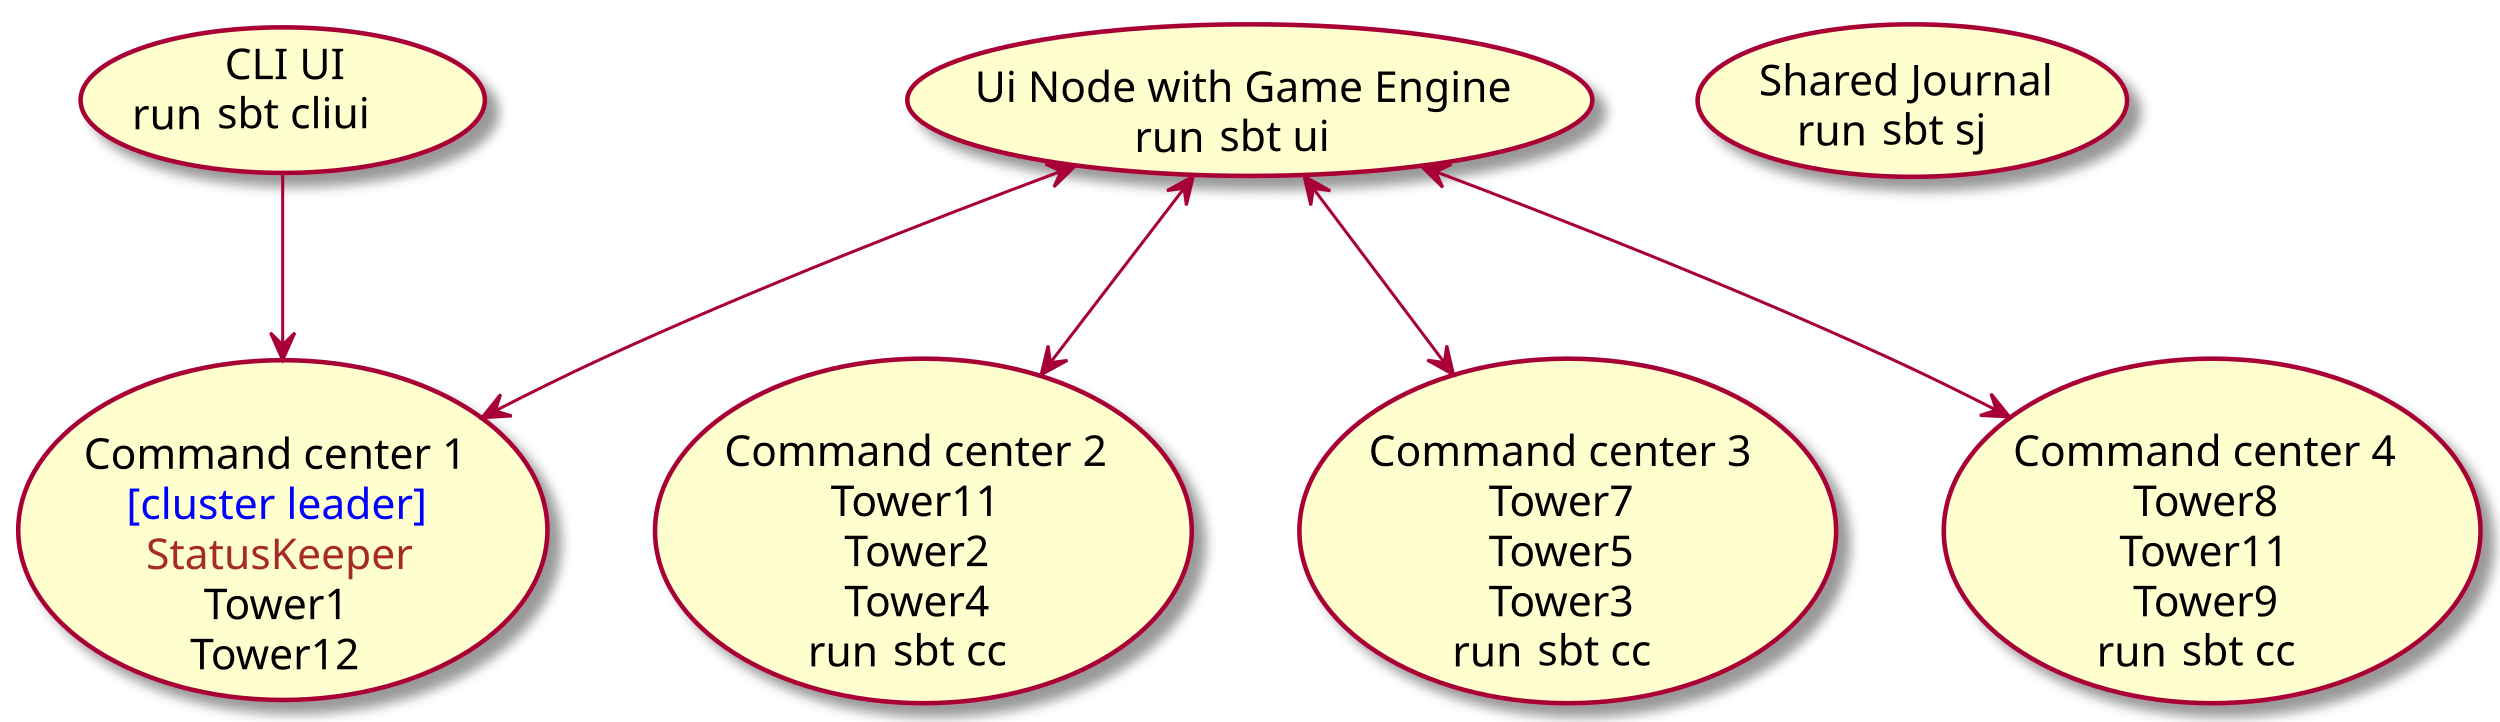
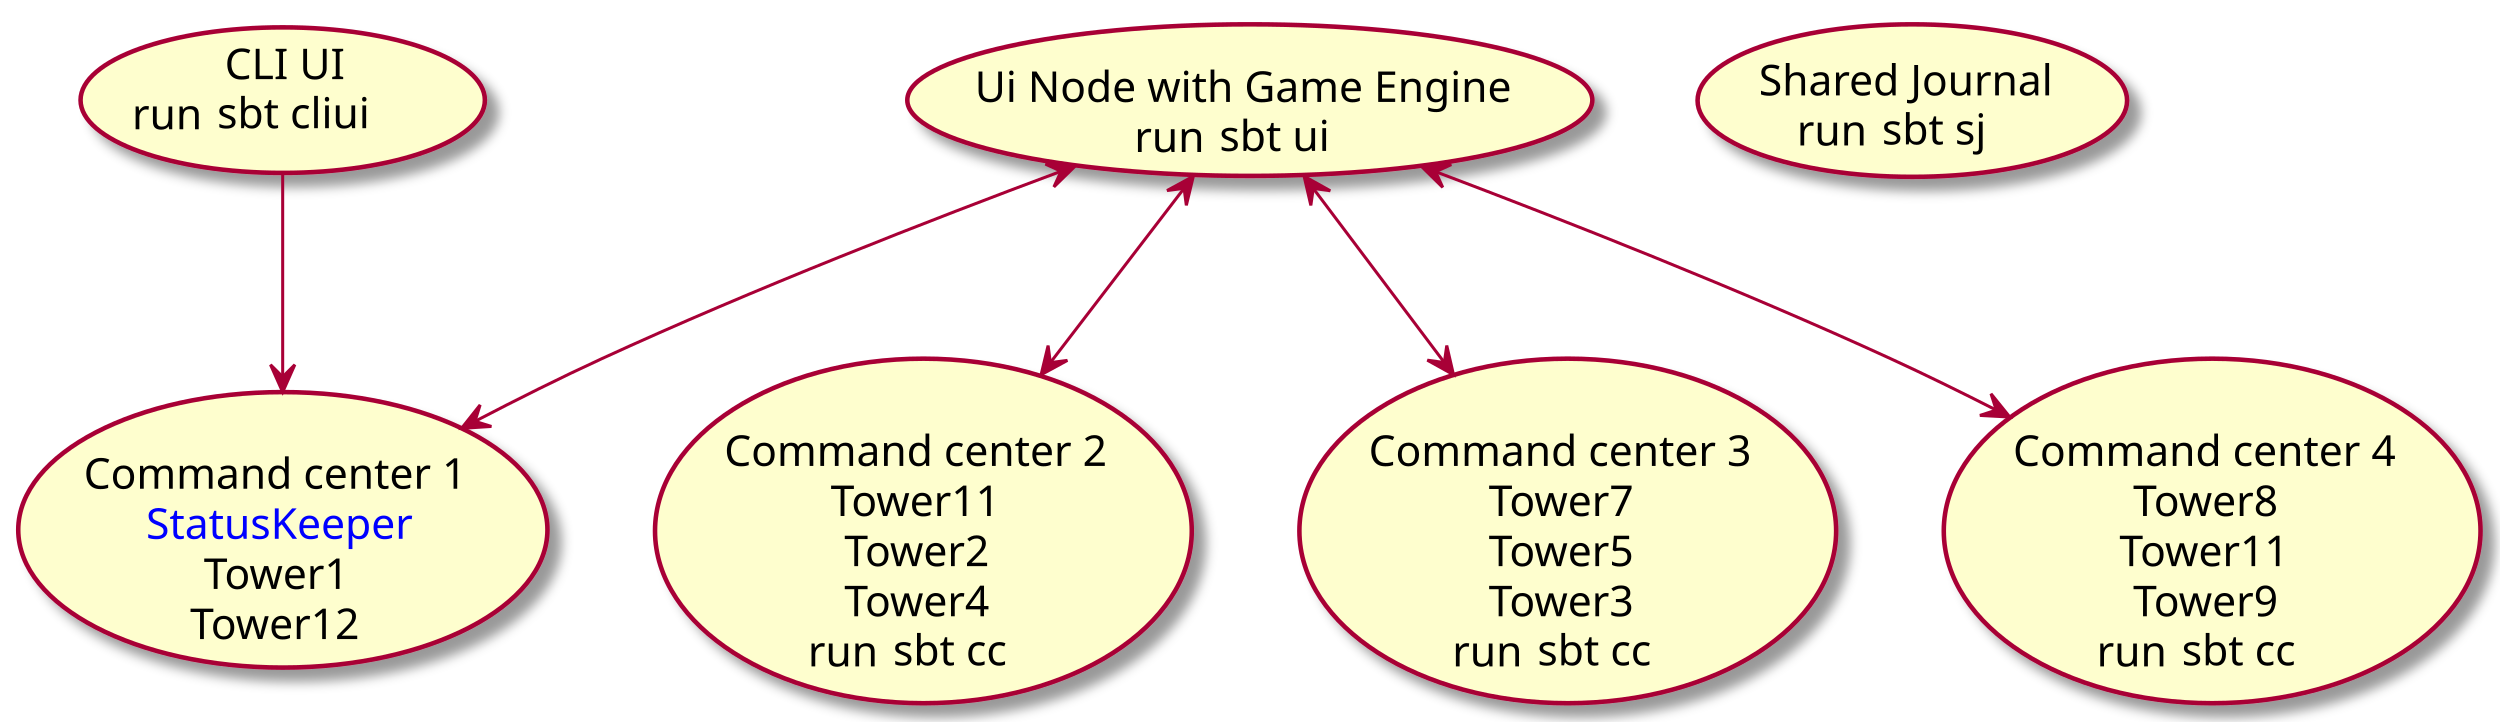
<svg xmlns="http://www.w3.org/2000/svg" height="380.8px" style="width:1316px;height:380px;" version="1.1" viewBox="0 0 1316 380" width="1316.8px">
  <defs>
    <filter height="300%" id="f1" width="300%" x="-1" y="-1">
      <feGaussianBlur result="blurOut" stdDeviation="3.2" />
      <feColorMatrix in="blurOut" result="blurOut2" type="matrix" values="0 0 0 0 0 0 0 0 0 0 0 0 0 0 0 0 0 0 .4 0" />
      <feOffset dx="6.4" dy="6.4" in="blurOut2" result="blurOut3" />
      <feBlend in="SourceGraphic" in2="blurOut3" mode="normal" />
    </filter>
  </defs>
  <g>
    <ellipse cx="657.906" cy="52.701" fill="#FEFECE" filter="url(#f1)" rx="180.306" ry="39.901" style="stroke: #A80036; stroke-width: 2.4;" />
    <text fill="#000000" font-family="sans-serif" font-size="22.4" lengthAdjust="spacingAndGlyphs" textLength="289.6" x="513.106" y="53.648">Ui Node with Game Engine</text>
    <text fill="#000000" font-family="sans-serif" font-size="22.4" lengthAdjust="spacingAndGlyphs" textLength="38.4" x="597.106" y="80.029">run</text>
    <text fill="#000000" font-family="monospaced" font-size="22.4" lengthAdjust="spacingAndGlyphs" textLength="76.8" x="641.906" y="79.471">sbt ui</text>
    <ellipse cx="148.822" cy="52.711" fill="#FEFECE" filter="url(#f1)" rx="106.422" ry="38.311" style="stroke: #A80036; stroke-width: 2.4;" />
    <text fill="#000000" font-family="sans-serif" font-size="22.4" lengthAdjust="spacingAndGlyphs" textLength="62.4" x="118.284" y="41.671">CLI UI</text>
    <text fill="#000000" font-family="sans-serif" font-size="22.4" lengthAdjust="spacingAndGlyphs" textLength="38.4" x="69.484" y="68.052">run</text>
    <text fill="#000000" font-family="monospaced" font-size="22.4" lengthAdjust="spacingAndGlyphs" textLength="115.2" x="114.284" y="67.495">sbt cliui</text>
    <ellipse cx="1006.65" cy="52.944" fill="#FEFECE" filter="url(#f1)" rx="113.05" ry="40.144" style="stroke: #A80036; stroke-width: 2.4;" />
    <text fill="#000000" font-family="sans-serif" font-size="22.4" lengthAdjust="spacingAndGlyphs" textLength="161.6" x="925.85" y="50.205">Shared Journal</text>
    <text fill="#000000" font-family="sans-serif" font-size="22.4" lengthAdjust="spacingAndGlyphs" textLength="38.4" x="945.85" y="76.586">run</text>
    <text fill="#000000" font-family="monospaced" font-size="22.4" lengthAdjust="spacingAndGlyphs" textLength="76.8" x="990.65" y="76.028">sbt sj</text>
-     <ellipse cx="148.885" cy="279.035" fill="#FEFECE" filter="url(#f1)" rx="139.285" ry="89.435" style="stroke: #A80036; stroke-width: 2.4;" />
-     <text fill="#000000" font-family="sans-serif" font-size="22.4" lengthAdjust="spacingAndGlyphs" textLength="209.6" x="44.085" y="246.776">Command center 1</text>
-     <text fill="#0000FF" font-family="sans-serif" font-size="22.4" lengthAdjust="spacingAndGlyphs" textLength="164.8" x="66.485" y="273.157">[cluster leader]</text>
-     <text fill="#A52A2A" font-family="sans-serif" font-size="22.4" lengthAdjust="spacingAndGlyphs" textLength="144" x="76.885" y="299.539">StatusKeeper</text>
-     <text fill="#000000" font-family="sans-serif" font-size="22.4" lengthAdjust="spacingAndGlyphs" textLength="83.2" x="107.285" y="325.92">Tower1</text>
-     <text fill="#000000" font-family="sans-serif" font-size="22.4" lengthAdjust="spacingAndGlyphs" textLength="97.6" x="100.085" y="352.301">Tower12</text>
+     <ellipse cx="148.885" cy="278.908" fill="#FEFECE" filter="url(#f1)" rx="139.285" ry="72.508" style="stroke: #A80036; stroke-width: 2.4;" />
+     <text fill="#000000" font-family="sans-serif" font-size="22.4" lengthAdjust="spacingAndGlyphs" textLength="209.6" x="44.085" y="257.257">Command center 1</text>
+     <text fill="#0000FF" font-family="sans-serif" font-size="22.4" lengthAdjust="spacingAndGlyphs" textLength="144" x="76.885" y="283.638">StatusKeeper</text>
+     <text fill="#000000" font-family="sans-serif" font-size="22.4" lengthAdjust="spacingAndGlyphs" textLength="83.2" x="107.285" y="310.02">Tower1</text>
+     <text fill="#000000" font-family="sans-serif" font-size="22.4" lengthAdjust="spacingAndGlyphs" textLength="97.6" x="100.085" y="336.401">Tower12</text>
    <ellipse cx="486.074" cy="279.486" fill="#FEFECE" filter="url(#f1)" rx="141.274" ry="90.686" style="stroke: #A80036; stroke-width: 2.4;" />
    <text fill="#000000" font-family="sans-serif" font-size="22.4" lengthAdjust="spacingAndGlyphs" textLength="209.6" x="381.274" y="245.253">Command center 2</text>
    <text fill="#000000" font-family="sans-serif" font-size="22.4" lengthAdjust="spacingAndGlyphs" textLength="97.6" x="437.274" y="271.634">Tower11</text>
    <text fill="#000000" font-family="sans-serif" font-size="22.4" lengthAdjust="spacingAndGlyphs" textLength="83.2" x="444.474" y="298.015">Tower2</text>
    <text fill="#000000" font-family="sans-serif" font-size="22.4" lengthAdjust="spacingAndGlyphs" textLength="83.2" x="444.474" y="324.397">Tower4</text>
    <text fill="#000000" font-family="sans-serif" font-size="22.4" lengthAdjust="spacingAndGlyphs" textLength="38.4" x="425.274" y="350.778">run</text>
    <text fill="#000000" font-family="monospaced" font-size="22.4" lengthAdjust="spacingAndGlyphs" textLength="76.8" x="470.074" y="350.22">sbt cc</text>
    <ellipse cx="825.274" cy="279.486" fill="#FEFECE" filter="url(#f1)" rx="141.274" ry="90.686" style="stroke: #A80036; stroke-width: 2.4;" />
    <text fill="#000000" font-family="sans-serif" font-size="22.4" lengthAdjust="spacingAndGlyphs" textLength="209.6" x="720.473" y="245.253">Command center 3</text>
    <text fill="#000000" font-family="sans-serif" font-size="22.4" lengthAdjust="spacingAndGlyphs" textLength="83.2" x="783.673" y="271.634">Tower7</text>
    <text fill="#000000" font-family="sans-serif" font-size="22.4" lengthAdjust="spacingAndGlyphs" textLength="83.2" x="783.673" y="298.015">Tower5</text>
    <text fill="#000000" font-family="sans-serif" font-size="22.4" lengthAdjust="spacingAndGlyphs" textLength="83.2" x="783.673" y="324.397">Tower3</text>
    <text fill="#000000" font-family="sans-serif" font-size="22.4" lengthAdjust="spacingAndGlyphs" textLength="38.4" x="764.473" y="350.778">run</text>
    <text fill="#000000" font-family="monospaced" font-size="22.4" lengthAdjust="spacingAndGlyphs" textLength="76.8" x="809.274" y="350.22">sbt cc</text>
    <ellipse cx="1164.474" cy="279.486" fill="#FEFECE" filter="url(#f1)" rx="141.274" ry="90.686" style="stroke: #A80036; stroke-width: 2.4;" />
    <text fill="#000000" font-family="sans-serif" font-size="22.4" lengthAdjust="spacingAndGlyphs" textLength="209.6" x="1059.674" y="245.253">Command center 4</text>
    <text fill="#000000" font-family="sans-serif" font-size="22.4" lengthAdjust="spacingAndGlyphs" textLength="83.2" x="1122.873" y="271.634">Tower8</text>
    <text fill="#000000" font-family="sans-serif" font-size="22.4" lengthAdjust="spacingAndGlyphs" textLength="97.6" x="1115.674" y="298.015">Tower11</text>
    <text fill="#000000" font-family="sans-serif" font-size="22.4" lengthAdjust="spacingAndGlyphs" textLength="83.2" x="1122.873" y="324.397">Tower9</text>
    <text fill="#000000" font-family="sans-serif" font-size="22.4" lengthAdjust="spacingAndGlyphs" textLength="38.4" x="1103.674" y="350.778">run</text>
    <text fill="#000000" font-family="monospaced" font-size="22.4" lengthAdjust="spacingAndGlyphs" textLength="76.8" x="1148.474" y="350.22">sbt cc</text>
-     <path d="M558.218,90.275 C489.582,115.854 396.646,152.09 316.8,188.8 C298.541,197.195 279.461,206.622 260.981,216.115 " fill="none" style="stroke: #A80036; stroke-width: 1.6;" />
-     <polygon fill="#A80036" points="253.658,219.897,269.389,218.976,260.766,216.226,263.515,207.603,253.658,219.897" style="stroke: #A80036; stroke-width: 1.6;" />
+     <path d="M558.218,90.275 C489.582,115.854 396.646,152.09 316.8,188.8 C294.987,198.829 271.998,210.332 250.267,221.661 " fill="none" style="stroke: #A80036; stroke-width: 1.6;" />
+     <polygon fill="#A80036" points="242.949,225.493,258.674,224.481,250.036,221.781,252.735,213.142,242.949,225.493" style="stroke: #A80036; stroke-width: 1.6;" />
    <polygon fill="#A80036" points="566.043,87.365,550.315,86.386,558.545,90.154,554.778,98.383,566.043,87.365" style="stroke: #A80036; stroke-width: 1.6;" />
    <path d="M622.859,99.693 C602.894,125.723 577.136,159.306 553.386,190.267 " fill="none" style="stroke: #A80036; stroke-width: 1.6;" />
    <polygon fill="#A80036" points="548.035,197.243,561.876,189.71,552.903,190.895,551.718,181.922,548.035,197.243" style="stroke: #A80036; stroke-width: 1.6;" />
    <polygon fill="#A80036" points="628.17,92.77,614.329,100.303,623.302,99.118,624.487,108.091,628.17,92.77" style="stroke: #A80036; stroke-width: 1.6;" />
    <path d="M691.691,99.693 C711.283,125.723 736.56,159.306 759.866,190.267 " fill="none" style="stroke: #A80036; stroke-width: 1.6;" />
    <polygon fill="#A80036" points="765.117,197.243,761.569,181.89,760.305,190.852,751.343,189.588,765.117,197.243" style="stroke: #A80036; stroke-width: 1.6;" />
    <polygon fill="#A80036" points="686.48,92.77,690.028,108.123,691.292,99.161,700.254,100.424,686.48,92.77" style="stroke: #A80036; stroke-width: 1.6;" />
    <path d="M755.978,90.482 C823.934,116.152 915.99,152.414 995.2,188.8 C1013.331,197.128 1032.285,206.434 1050.678,215.8 " fill="none" style="stroke: #A80036; stroke-width: 1.6;" />
    <polygon fill="#A80036" points="1057.97,219.531,1048.064,207.275,1050.848,215.888,1042.235,218.671,1057.97,219.531" style="stroke: #A80036; stroke-width: 1.6;" />
    <polygon fill="#A80036" points="748.229,87.562,759.447,98.628,755.715,90.382,763.961,86.65,748.229,87.562" style="stroke: #A80036; stroke-width: 1.6;" />
-     <path d="M148.8,91.258 C148.8,115.912 148.8,149.576 148.8,181.51 " fill="none" style="stroke: #A80036; stroke-width: 1.6;" />
-     <polygon fill="#A80036" points="148.8,189.586,155.2,175.186,148.8,181.586,142.4,175.186,148.8,189.586" style="stroke: #A80036; stroke-width: 1.6;" />
+     <path d="M148.8,91.258 C148.8,120.266 148.8,161.742 148.8,198.205 " fill="none" style="stroke: #A80036; stroke-width: 1.6;" />
+     <polygon fill="#A80036" points="148.8,206.384,155.2,191.984,148.8,198.384,142.4,191.984,148.8,206.384" style="stroke: #A80036; stroke-width: 1.6;" />
  </g>
</svg>
